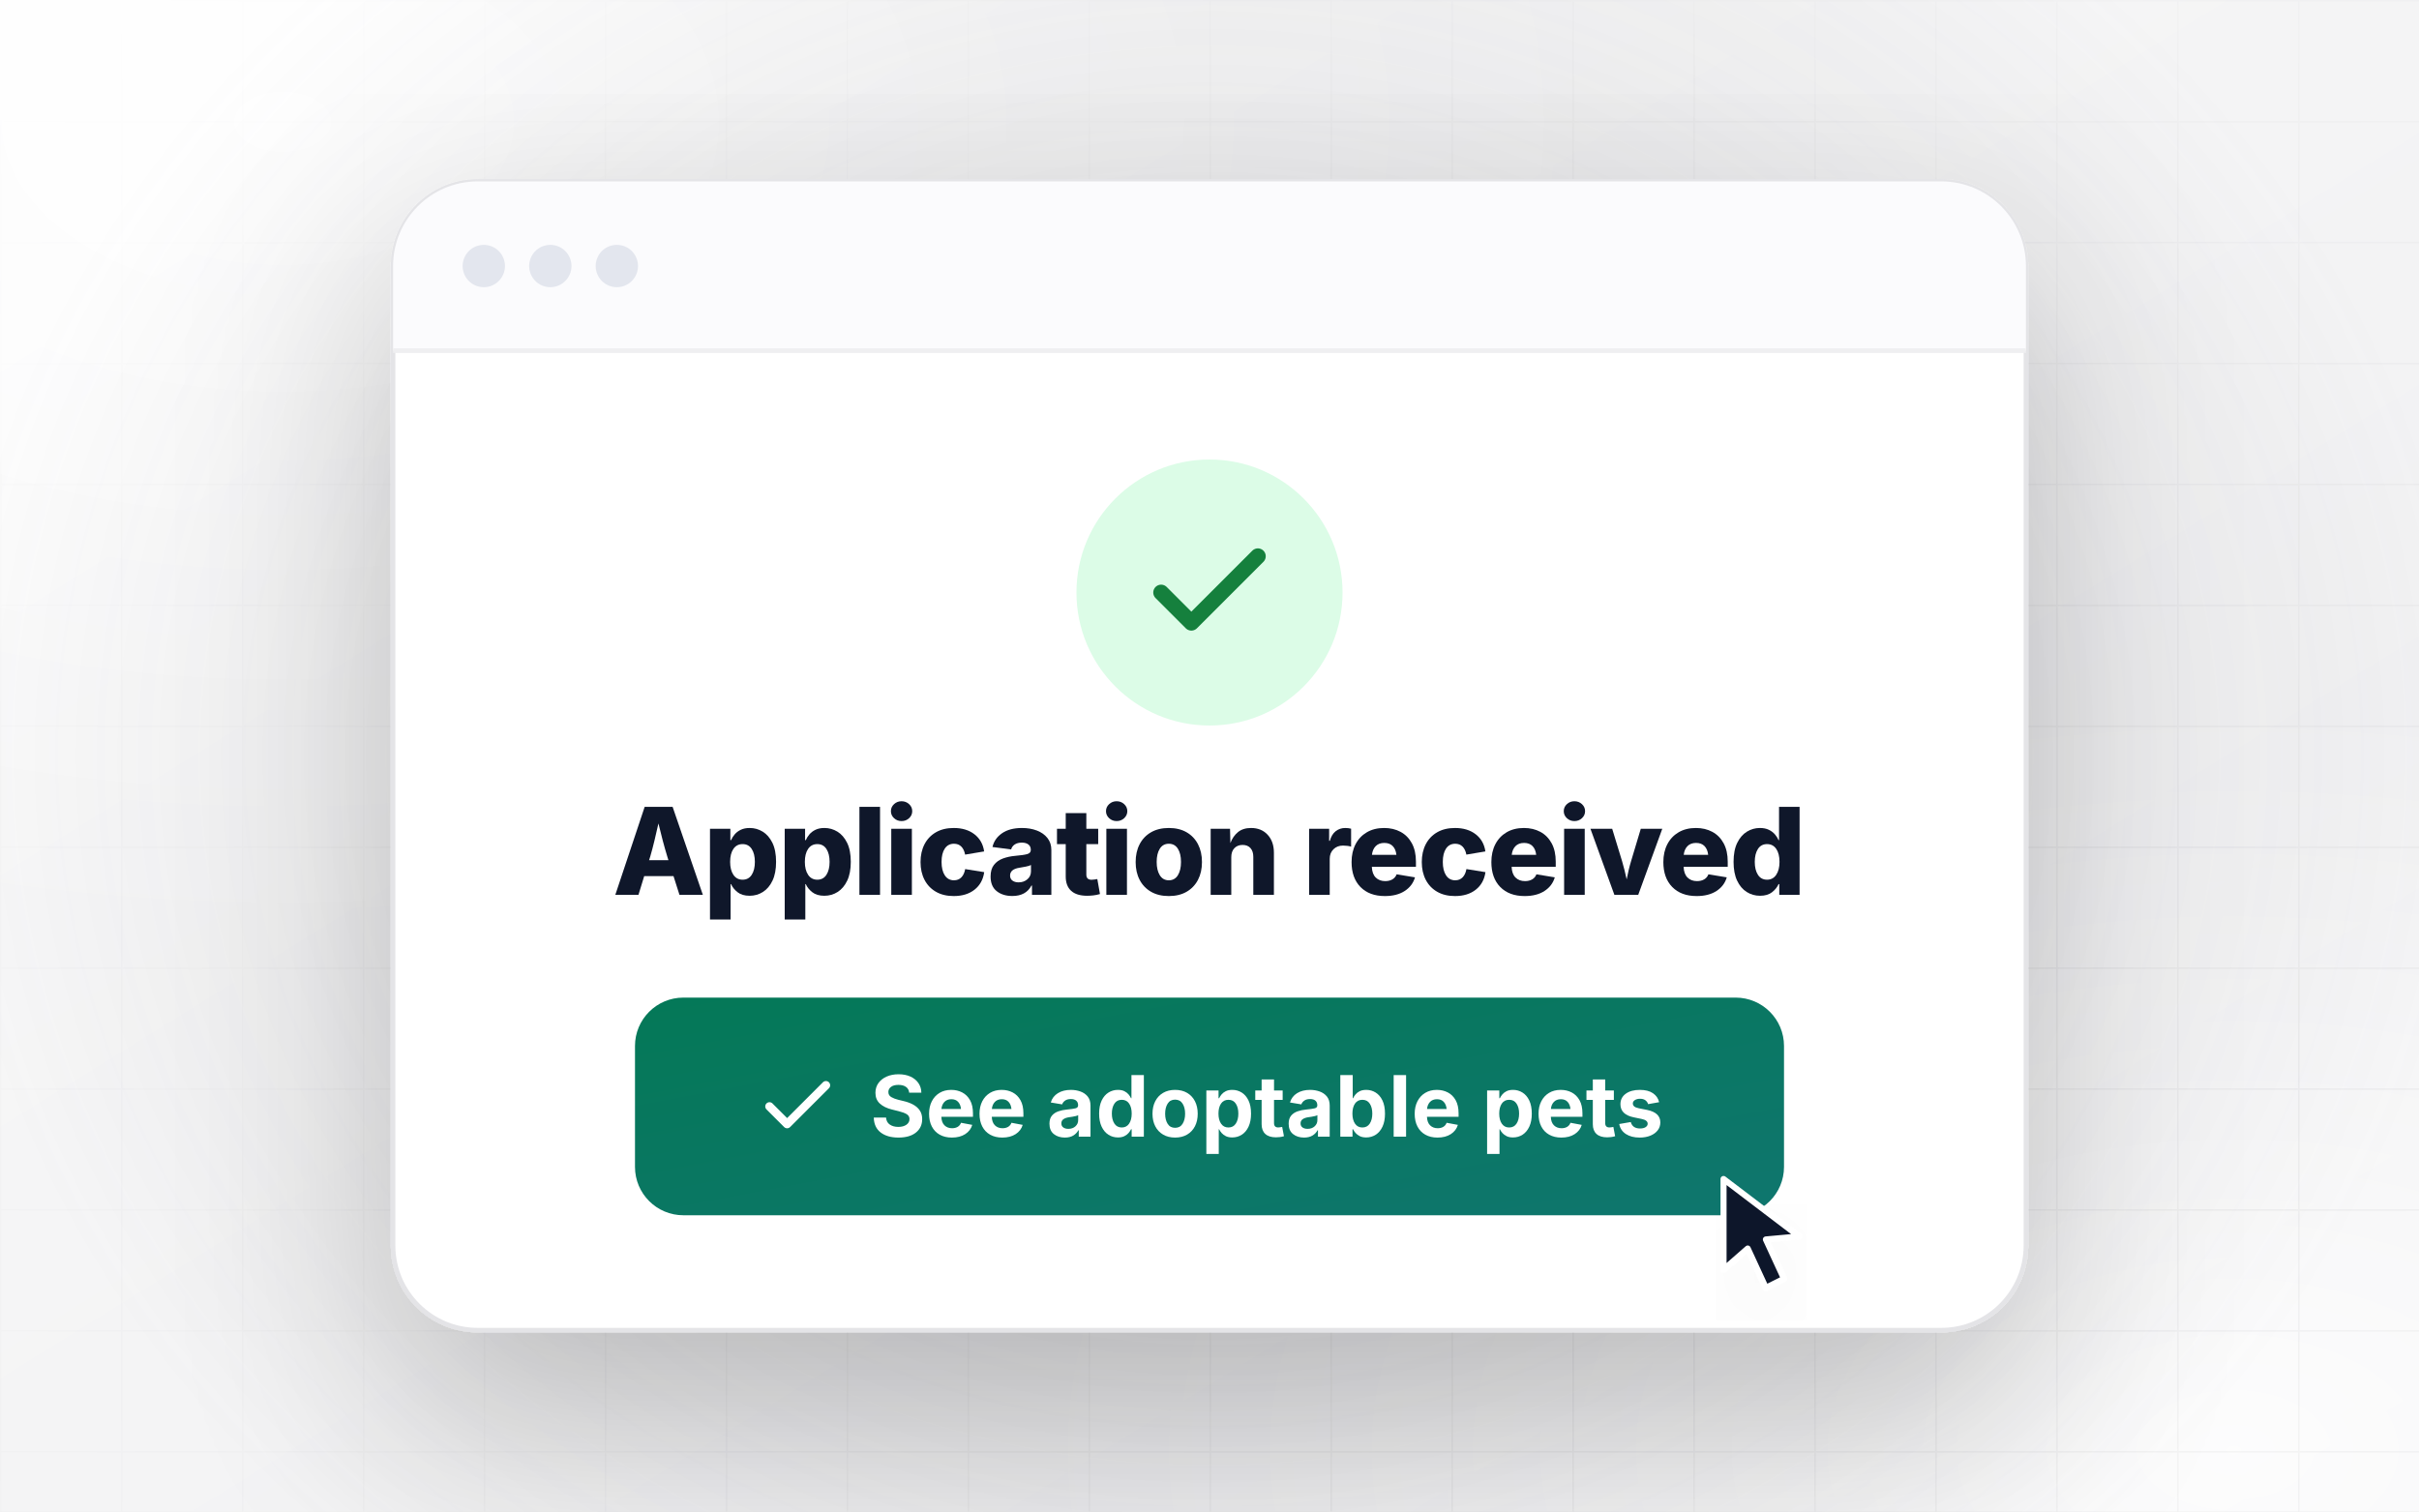
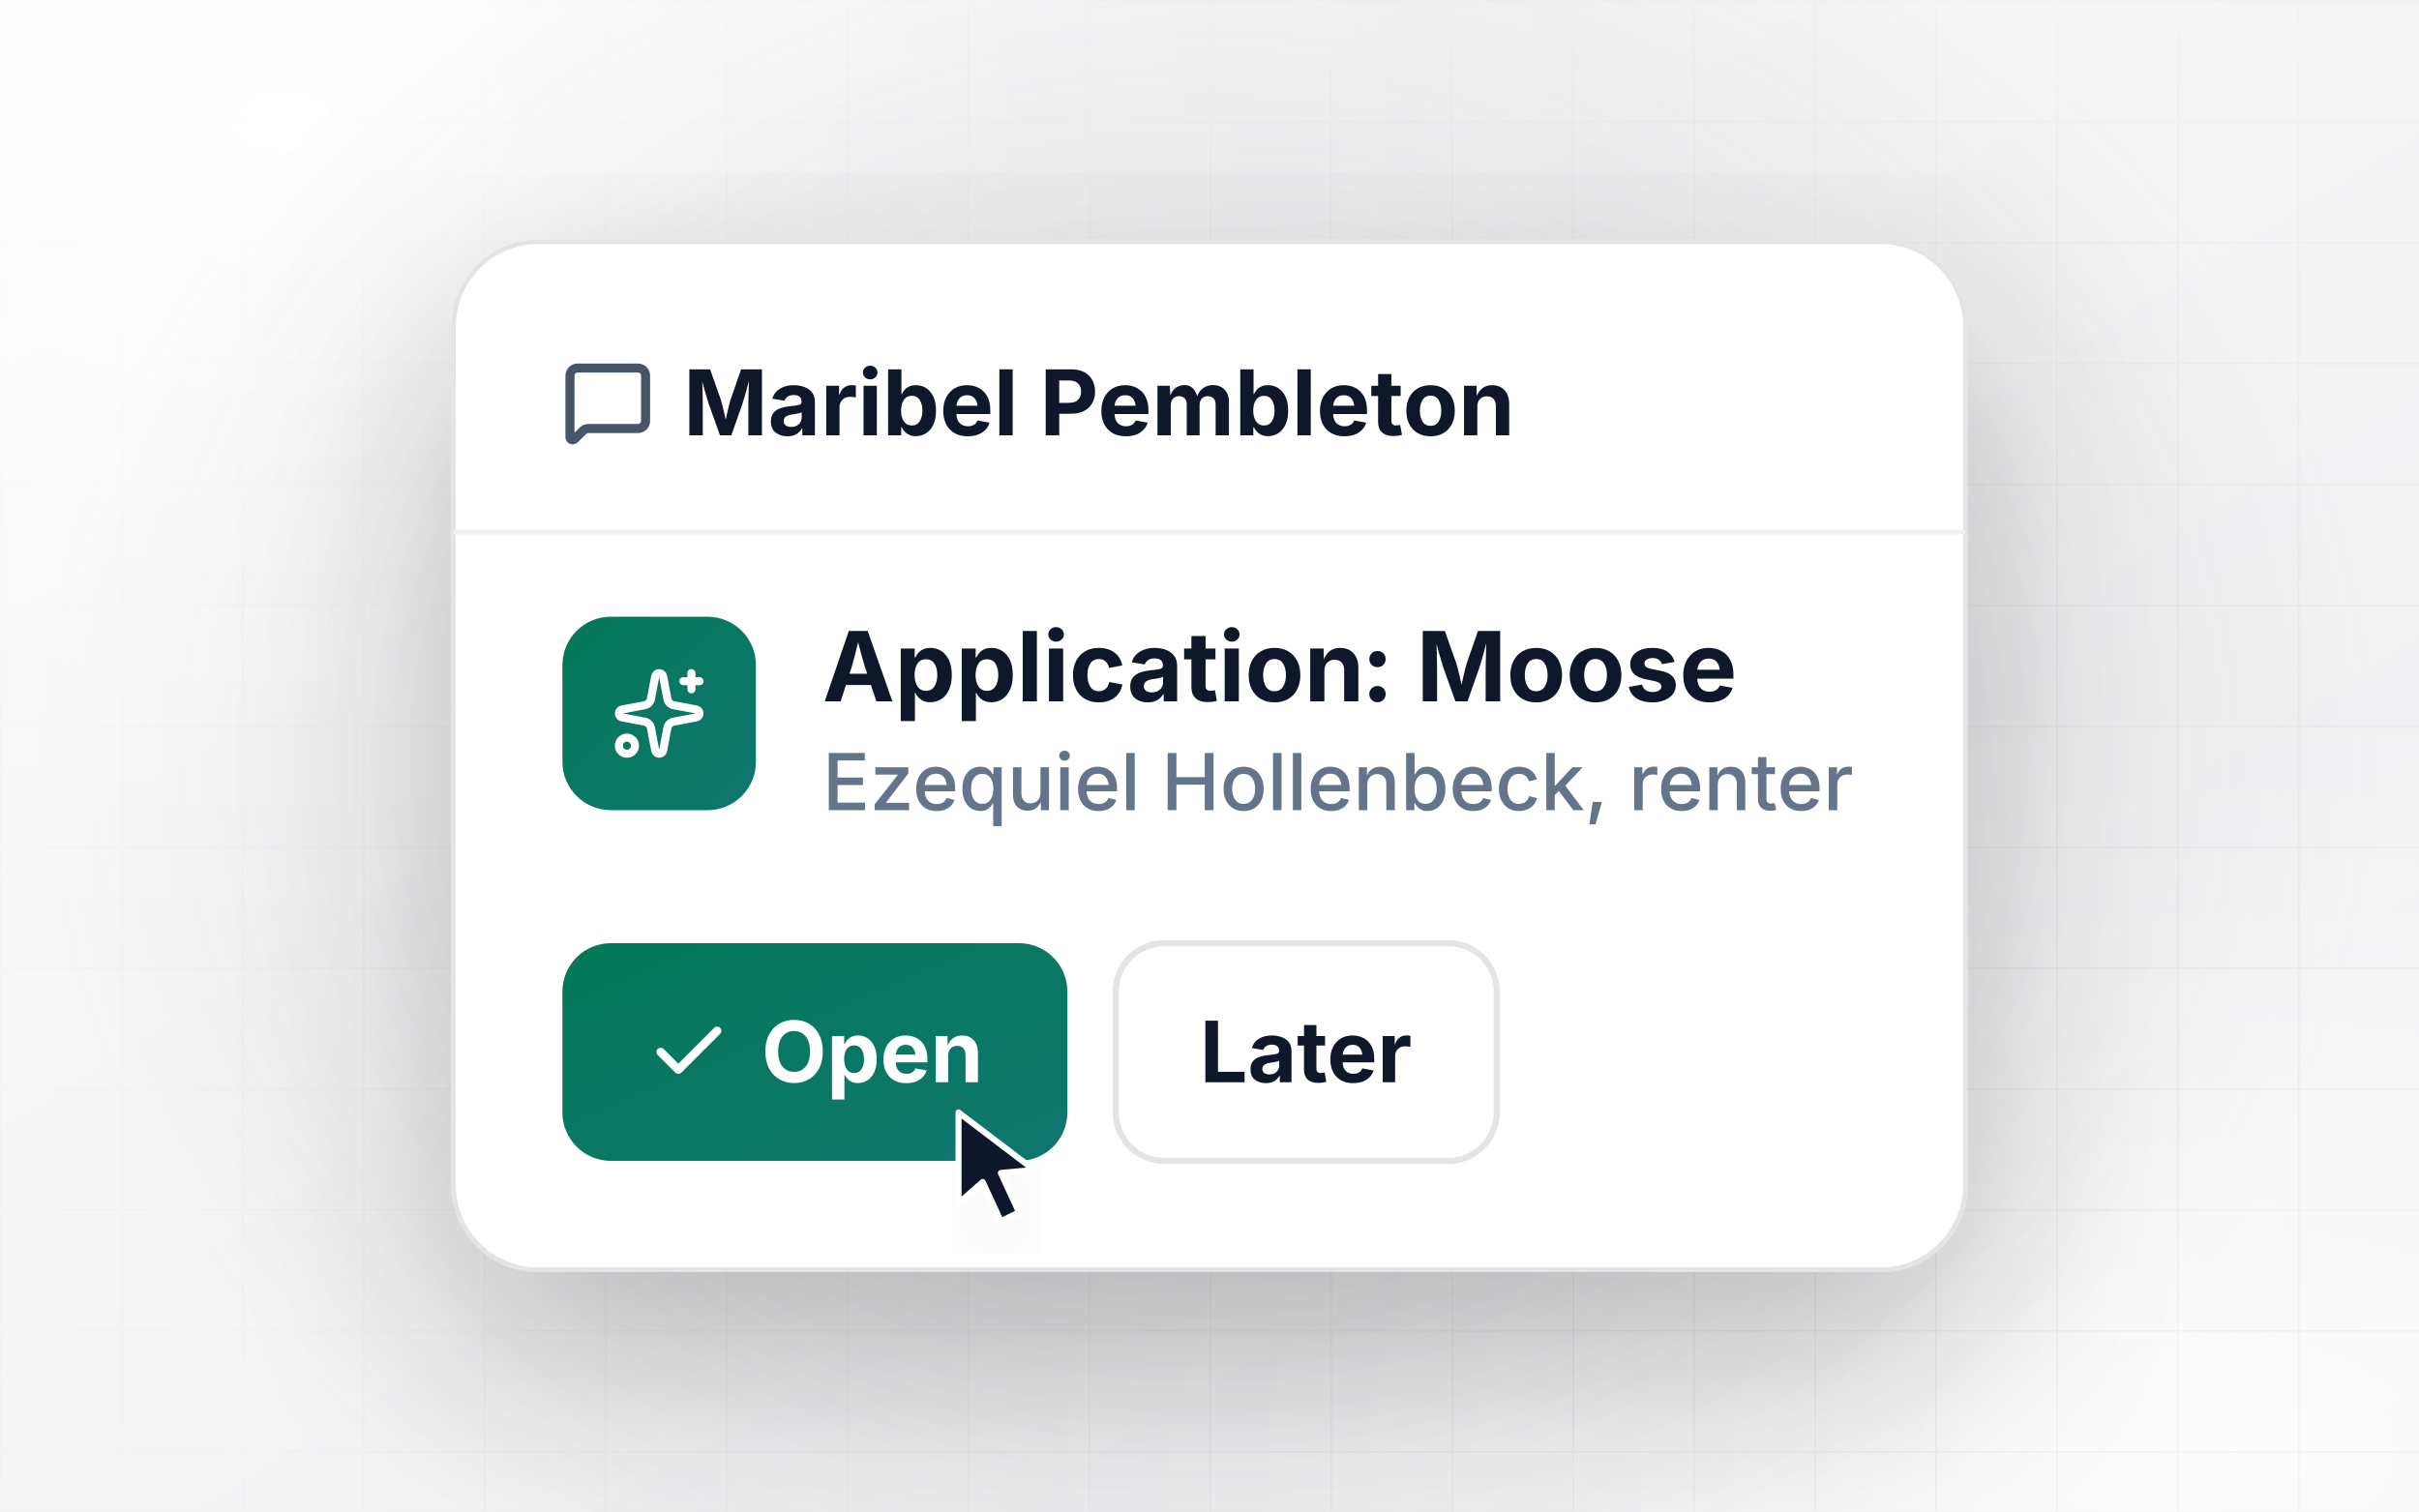
<svg xmlns="http://www.w3.org/2000/svg" xmlns:xlink="http://www.w3.org/1999/xlink" viewBox="0 0 800 500" width="800" height="500" role="img">
  <defs>
    <linearGradient id="bg" x1="0" y1="0" x2="1" y2="1">
      <stop offset="0" stop-color="#FAFAFA" />
      <stop offset="1" stop-color="#EEEEF0" />
    </linearGradient>
    <radialGradient id="glowA" cx="0.12" cy="0.08" r="0.55">
      <stop offset="0" stop-color="#FFFFFF" stop-opacity="0.95" />
      <stop offset="1" stop-color="#FFFFFF" stop-opacity="0" />
    </radialGradient>
    <radialGradient id="glowB" cx="0.92" cy="0.96" r="0.5">
      <stop offset="0" stop-color="#FFFFFF" stop-opacity="0.85" />
      <stop offset="1" stop-color="#FFFFFF" stop-opacity="0" />
    </radialGradient>
    <linearGradient id="gAcc" x1="0" y1="0" x2="1" y2="1">
      <stop offset="0" stop-color="#047857" />
      <stop offset="1" stop-color="#0F766E" />
    </linearGradient>
    <linearGradient id="gStroke" x1="0" y1="0" x2="1" y2="0">
      <stop offset="0" stop-color="#6EE7B7" />
      <stop offset="1" stop-color="#5EEAD4" />
    </linearGradient>
    <pattern id="grid" width="40" height="40" patternUnits="userSpaceOnUse">
      <path d="M40 0H0V40" fill="none" stroke="#52525B" stroke-opacity="0.07" stroke-width="1" />
    </pattern>
    <radialGradient id="fade" cx="0.5" cy="0.45" r="0.65">
      <stop offset="0" stop-color="#fff" stop-opacity="1" />
      <stop offset="1" stop-color="#fff" stop-opacity="0" />
    </radialGradient>
    <mask id="gridMask">
      <rect width="1200" height="800" fill="url(#fade)" />
    </mask>
    <filter id="e1" x="-10%" y="-10%" width="120%" height="140%">
      <feDropShadow dx="0" dy="1" stdDeviation="1.2" flood-color="#0F172A" flood-opacity="0.07" />
      <feDropShadow dx="0" dy="12" stdDeviation="18" flood-color="#18181B" flood-opacity="0.08" />
    </filter>
    <filter id="e2" x="-15%" y="-15%" width="130%" height="160%">
      <feDropShadow dx="0" dy="2" stdDeviation="3" flood-color="#0F172A" flood-opacity="0.10" />
      <feDropShadow dx="0" dy="28" stdDeviation="34" flood-color="#18181B" flood-opacity="0.20" />
    </filter>
    <radialGradient id="spot" cx="0.5" cy="0.5" r="0.5">
      <stop offset="0" stop-color="#71717A" stop-opacity="0.24" />
      <stop offset="1" stop-color="#71717A" stop-opacity="0" />
    </radialGradient>
-     <path id="g800_A" d="M47 0 544 1490H1017L1529 0H1133L1032 317H536L439 0ZM619 587H946L926 651Q887 779 850.0 919.0Q813 1059 777 1209Q743 1058 709.5 918.0Q676 778 639 651Z" />
-     <path id="g800_p" d="M115 -418V1118H460V926H472Q493 976 533.0 1023.5Q573 1071 636.0 1101.5Q699 1132 788 1132Q906 1132 1007.5 1070.0Q1109 1008 1171.5 881.0Q1234 754 1234 558Q1234 368 1173.5 240.5Q1113 113 1011.5 48.5Q910 -16 786 -16Q658 -16 581.5 44.5Q505 105 472 181H464V-418ZM667 256Q768 256 821.5 339.0Q875 422 875 558Q875 694 821.5 776.5Q768 859 667 859Q567 859 511.5 778.0Q456 697 456 558Q456 421 511.5 338.5Q567 256 667 256Z" />
-     <path id="g800_l" d="M464 1490V0H115V1490Z" />
-     <path id="g800_i" d="M115 0V1118H464V0ZM289 1249Q215 1249 162.0 1298.0Q109 1347 109 1417Q109 1487 162.0 1536.0Q215 1585 289 1585Q364 1585 417.0 1536.0Q470 1487 470 1417Q470 1347 417.0 1298.0Q364 1249 289 1249Z" />
-     <path id="g800_c" d="M634 -21Q459 -21 333.0 51.5Q207 124 139.5 253.5Q72 383 72 555Q72 727 139.5 857.0Q207 987 333.0 1059.5Q459 1132 634 1132Q848 1132 985.5 1025.0Q1123 918 1149 735L827 681Q810 769 762.5 817.0Q715 865 638 865Q538 865 483.0 783.5Q428 702 428 557Q428 413 483.0 329.5Q538 246 638 246Q715 246 763.5 296.0Q812 346 828 436L1150 384Q1124 196 987.0 87.5Q850 -21 634 -21Z" />
-     <path id="g800_a" d="M428 -20Q267 -20 163.5 62.0Q60 144 60 310Q60 434 117.0 507.0Q174 580 268.5 615.0Q363 650 476 660Q618 672 679.5 689.5Q741 707 741 759V763Q741 821 700.5 852.5Q660 884 589 884Q516 884 469.0 853.0Q422 822 408 769L92 810Q125 953 253.5 1042.5Q382 1132 592 1132Q731 1132 843.5 1089.0Q956 1046 1022.5 962.5Q1089 879 1089 759V0H761V157H752Q659 -20 428 -20ZM534 211Q622 211 683.0 263.0Q744 315 744 398V505Q714 489 657.0 478.0Q600 467 551 459Q390 435 390 326Q390 270 430.5 240.5Q471 211 534 211Z" />
-     <path id="g800_t" d="M718 1118V859H517V342Q517 255 606 255Q624 255 656.5 259.5Q689 264 703 267L748 13Q689 -4 634.0 -10.0Q579 -16 530 -16Q352 -16 260.0 67.5Q168 151 168 311V859H20V1118H168V1384H517V1118Z" />
-     <path id="g800_o" d="M634 -21Q459 -21 333.0 51.5Q207 124 139.5 253.5Q72 383 72 555Q72 727 139.5 857.0Q207 987 333.0 1059.5Q459 1132 634 1132Q809 1132 934.5 1059.5Q1060 987 1127.5 857.0Q1195 727 1195 555Q1195 383 1127.5 253.5Q1060 124 934.5 51.5Q809 -21 634 -21ZM634 246Q734 246 787.0 331.5Q840 417 840 557Q840 697 787.0 781.0Q734 865 634 865Q534 865 481.0 781.0Q428 697 428 557Q428 417 481.0 331.5Q534 246 634 246Z" />
-     <path id="g800_n" d="M464 638V0H115V1118H443L449 877Q493 993 578.0 1062.5Q663 1132 799 1132Q974 1132 1080.0 1017.0Q1186 902 1186 712V0H837V644Q837 738 789.0 791.5Q741 845 655 845Q570 845 517.0 790.5Q464 736 464 638Z" />
-     <path id="g800_r" d="M115 0V1118H454V914H466Q496 1024 565.5 1078.0Q635 1132 727 1132Q778 1132 826 1120V816Q801 825 760.5 829.5Q720 834 688 834Q591 834 527.5 772.0Q464 710 464 610V0Z" />
-     <path id="g800_e" d="M636 -21Q373 -21 222.5 132.5Q72 286 72 555Q72 727 139.5 857.0Q207 987 331.0 1059.5Q455 1132 623 1132Q780 1132 901.5 1066.5Q1023 1001 1092.5 873.5Q1162 746 1162 562V474H415Q420 353 481.5 292.5Q543 232 642 232Q712 232 763.0 261.5Q814 291 835 347L1146 296Q1104 151 971.5 65.0Q839 -21 636 -21ZM417 677H831Q821 772 769.0 825.5Q717 879 626 879Q534 879 480.5 824.5Q427 770 417 677Z" />
-     <path id="g800_v" d="M427 0 22 1118H390L557 571Q580 496 598.5 419.0Q617 342 635 261Q651 342 669.0 418.5Q687 495 710 571L874 1118H1238L831 0Z" />
-     <path id="g800_d" d="M520 -16Q396 -16 294.0 48.5Q192 113 132.0 240.5Q72 368 72 558Q72 754 134.5 881.0Q197 1008 298.5 1070.0Q400 1132 517 1132Q606 1132 669.0 1101.5Q732 1071 772.5 1023.5Q813 976 834 926H842V1490H1190V0H846V181H834Q801 105 724.5 44.5Q648 -16 520 -16ZM639 256Q738 256 794.0 338.5Q850 421 850 558Q850 697 794.5 778.0Q739 859 639 859Q538 859 484.5 776.5Q431 694 431 558Q431 422 484.5 339.0Q538 256 639 256Z" />
-     <path id="g700_S" d="M681 -22Q412 -22 251.5 101.5Q91 225 85 462H382Q390 349 472.5 292.5Q555 236 678 236Q800 236 874.5 288.5Q949 341 949 426Q949 503 881.5 544.0Q814 585 692 615L528 656Q339 702 232.0 800.5Q125 899 125 1061Q125 1196 197.5 1297.0Q270 1398 396.5 1454.0Q523 1510 685 1510Q850 1510 973.0 1453.5Q1096 1397 1165.0 1296.5Q1234 1196 1236 1065H941Q933 1155 864.5 1204.0Q796 1253 682 1253Q565 1253 501.5 1204.5Q438 1156 438 1081Q438 998 509.5 957.0Q581 916 676 893L811 860Q936 831 1037.0 776.5Q1138 722 1197.0 635.5Q1256 549 1256 424Q1256 221 1104.5 99.5Q953 -22 681 -22Z" />
+     <path id="g700_M" d="M135 0V1490H603L845 806Q860 759 879.0 683.0Q898 607 918.5 519.5Q939 432 956 351Q973 431 993.0 518.5Q1013 606 1032.0 682.0Q1051 758 1066 806L1304 1490H1774V0H1467V703Q1467 759 1469.5 846.0Q1472 933 1474.5 1033.0Q1477 1133 1478 1227Q1453 1127 1425.5 1026.0Q1398 925 1373.0 840.5Q1348 756 1330 703L1083 0H826L575 703Q558 754 533.5 836.0Q509 918 481.0 1016.5Q453 1115 427 1215Q429 1125 431.5 1027.5Q434 930 436.0 844.5Q438 759 438 703V0Z" />
+     <path id="g700_a" d="M440 -22Q280 -22 174.0 62.5Q68 147 68 313Q68 438 128.0 509.0Q188 580 284.0 613.0Q380 646 490 656Q634 670 697.5 685.5Q761 701 761 756V761Q761 832 715.5 871.0Q670 910 586 910Q499 910 446.0 872.5Q393 835 375 781L100 827Q143 972 271.5 1052.0Q400 1132 587 1132Q707 1132 815.5 1094.0Q924 1056 992.5 972.5Q1061 889 1061 753V0H777V155H767Q726 77 645.0 27.5Q564 -22 440 -22ZM525 189Q630 189 696.5 250.0Q763 311 763 400V521Q745 508 704.5 498.5Q664 489 619.0 481.5Q574 474 541 470Q458 458 407.0 423.0Q356 388 356 321Q356 256 403.5 222.5Q451 189 525 189Z" />
+     <path id="g700_r" d="M128 0V1118H418V923H430Q461 1026 533.5 1079.5Q606 1133 700 1133Q751 1133 797 1123V855Q777 861 738.5 865.5Q700 870 667 870Q563 870 495.5 805.0Q428 740 428 636V0Z" />
+     <path id="g700_i" d="M128 0V1118H428V0ZM278 1264Q210 1264 162.0 1309.0Q114 1354 114 1418Q114 1482 162.0 1527.0Q210 1572 278 1572Q346 1572 394.5 1527.0Q443 1482 443 1418Q443 1354 394.5 1309.0Q346 1264 278 1264Z" />
+     <path id="g700_b" d="M754 -19Q663 -19 600.0 12.0Q537 43 497.5 88.5Q458 134 437 179H423V0H128V1490H428V930H437Q457 974 495.5 1021.0Q534 1068 597.5 1100.0Q661 1132 756 1132Q880 1132 983.0 1068.0Q1086 1004 1147.5 876.0Q1209 748 1209 557Q1209 371 1149.0 242.5Q1089 114 986.0 47.5Q883 -19 754 -19ZM662 222Q779 222 840.5 316.0Q902 410 902 558Q902 705 841.0 798.5Q780 892 662 892Q546 892 483.5 801.0Q421 710 421 558Q421 406 484.0 314.0Q547 222 662 222Z" />
    <path id="g700_e" d="M633 -22Q462 -22 338.0 48.0Q214 118 147.5 247.0Q81 376 81 553Q81 726 147.5 856.0Q214 986 334.5 1059.0Q455 1132 618 1132Q764 1132 883.0 1070.0Q1002 1008 1072.5 882.0Q1143 756 1143 565V481H378Q383 344 454.0 274.0Q525 204 638 204Q717 204 773.5 237.5Q830 271 854 336L1126 285Q1085 146 956.5 62.0Q828 -22 633 -22ZM380 669H854Q843 778 784.0 842.0Q725 906 621 906Q513 906 451.0 839.5Q389 773 380 669Z" />
-     <path id="g700_a" d="M440 -22Q280 -22 174.0 62.5Q68 147 68 313Q68 438 128.0 509.0Q188 580 284.0 613.0Q380 646 490 656Q634 670 697.5 685.5Q761 701 761 756V761Q761 832 715.5 871.0Q670 910 586 910Q499 910 446.0 872.5Q393 835 375 781L100 827Q143 972 271.5 1052.0Q400 1132 587 1132Q707 1132 815.5 1094.0Q924 1056 992.5 972.5Q1061 889 1061 753V0H777V155H767Q726 77 645.0 27.5Q564 -22 440 -22ZM525 189Q630 189 696.5 250.0Q763 311 763 400V521Q745 508 704.5 498.5Q664 489 619.0 481.5Q574 474 541 470Q458 458 407.0 423.0Q356 388 356 321Q356 256 403.5 222.5Q451 189 525 189Z" />
-     <path id="g700_d" d="M537 -19Q408 -19 305.0 47.5Q202 114 141.5 242.5Q81 371 81 557Q81 748 143.0 876.0Q205 1004 308.0 1068.0Q411 1132 535 1132Q630 1132 693.0 1100.0Q756 1068 794.5 1021.0Q833 974 853 930H863V1490H1163V0H868V179H853Q832 134 793.0 88.5Q754 43 691.0 12.0Q628 -19 537 -19ZM629 222Q743 222 806.0 314.0Q869 406 869 558Q869 710 806.5 801.0Q744 892 629 892Q511 892 450.0 798.5Q389 705 389 558Q389 410 450.5 316.0Q512 222 629 222Z" />
+     <path id="g700_l" d="M428 1490V0H128V1490Z" />
+     <path id="g700_P" d="M135 0V1490H716Q886 1490 1005.0 1425.5Q1124 1361 1186.5 1247.5Q1249 1134 1249 987Q1249 839 1185.5 726.5Q1122 614 1001.0 550.5Q880 487 709 487H440V0ZM440 733H660Q800 733 867.0 804.0Q934 875 934 987Q934 1100 867.0 1169.0Q800 1238 659 1238H440Z" />
+     <path id="g700_m" d="M128 0V1118H406L418 901Q463 1023 550.0 1079.0Q637 1135 737 1135Q949 1135 1025 884Q1072 1013 1170.5 1074.0Q1269 1135 1384 1135Q1538 1135 1639.5 1035.5Q1741 936 1741 754V0H1441V697Q1441 791 1389.5 837.5Q1338 884 1263 884Q1178 884 1128.5 830.0Q1079 776 1079 688V0H789V705Q789 787 740.5 835.5Q692 884 615 884Q536 884 482.0 830.5Q428 777 428 676V0Z" />
+     <path id="g700_t" d="M683 1118V889H474V327Q474 223 576 223Q593 223 623.5 227.5Q654 232 671 236L714 11Q664 -4 614.5 -10.0Q565 -16 520 -16Q352 -16 263.0 65.5Q174 147 174 301V889H20V1118H174V1384H474V1118Z" />
    <path id="g700_o" d="M628 -22Q460 -22 337.0 50.5Q214 123 147.5 252.5Q81 382 81 554Q81 727 147.5 857.0Q214 987 337.0 1059.5Q460 1132 628 1132Q796 1132 919.0 1059.5Q1042 987 1108.5 857.0Q1175 727 1175 554Q1175 382 1108.5 252.5Q1042 123 919.0 50.5Q796 -22 628 -22ZM628 214Q748 214 809.0 311.0Q870 408 870 555Q870 703 809.0 799.5Q748 896 628 896Q508 896 447.5 799.5Q387 703 387 555Q387 408 447.5 311.0Q508 214 628 214Z" />
+     <path id="g700_n" d="M428 647V0H128V1118H411L415 887Q462 1004 548.0 1068.0Q634 1132 763 1132Q937 1132 1042.0 1020.0Q1147 908 1147 711V0H847V659Q847 763 793.5 822.0Q740 881 645 881Q549 881 488.5 819.5Q428 758 428 647Z" />
+     <path id="g700_A" d="M49 0 558 1490H958L1480 0H1141L1026 346H497L386 0ZM573 585H947L902 719Q866 833 830.0 966.0Q794 1099 755 1251Q718 1097 684.0 964.0Q650 831 616 719Z" />
    <path id="g700_p" d="M128 -418V1118H423V930H437Q457 974 495.5 1021.0Q534 1068 597.5 1100.0Q661 1132 756 1132Q880 1132 983.0 1068.0Q1086 1004 1147.5 876.0Q1209 748 1209 557Q1209 371 1149.0 242.5Q1089 114 986.0 47.5Q883 -19 754 -19Q663 -19 600.0 12.0Q537 43 497.5 88.5Q458 134 437 179H428V-418ZM662 222Q779 222 840.5 316.0Q902 410 902 558Q902 705 841.0 798.5Q780 892 662 892Q546 892 483.5 801.0Q421 710 421 558Q421 406 484.0 314.0Q547 222 662 222Z" />
-     <path id="g700_t" d="M683 1118V889H474V327Q474 223 576 223Q593 223 623.5 227.5Q654 232 671 236L714 11Q664 -4 614.5 -10.0Q565 -16 520 -16Q352 -16 263.0 65.5Q174 147 174 301V889H20V1118H174V1384H474V1118Z" />
-     <path id="g700_b" d="M754 -19Q663 -19 600.0 12.0Q537 43 497.5 88.5Q458 134 437 179H423V0H128V1490H428V930H437Q457 974 495.5 1021.0Q534 1068 597.5 1100.0Q661 1132 756 1132Q880 1132 983.0 1068.0Q1086 1004 1147.5 876.0Q1209 748 1209 557Q1209 371 1149.0 242.5Q1089 114 986.0 47.5Q883 -19 754 -19ZM662 222Q779 222 840.5 316.0Q902 410 902 558Q902 705 841.0 798.5Q780 892 662 892Q546 892 483.5 801.0Q421 710 421 558Q421 406 484.0 314.0Q547 222 662 222Z" />
-     <path id="g700_l" d="M428 1490V0H128V1490Z" />
+     <path id="g700_c" d="M628 -22Q459 -22 336.5 50.5Q214 123 147.5 252.5Q81 382 81 554Q81 727 147.5 857.0Q214 987 336.5 1059.5Q459 1132 628 1132Q827 1132 960.0 1032.5Q1093 933 1125 760L846 708Q827 795 772.5 845.5Q718 896 631 896Q511 896 449.0 801.5Q387 707 387 555Q387 405 449.0 309.5Q511 214 631 214Q718 214 774.0 266.5Q830 319 848 409L1127 358Q1095 181 962.0 79.5Q829 -22 628 -22Z" />
+     <path id="g700_colon_tf" d="M277 -19Q204 -19 154.0 30.5Q104 80 104 153Q104 226 154.0 275.5Q204 325 277 325Q350 325 400.0 275.5Q450 226 450 153Q450 80 400.0 30.5Q350 -19 277 -19ZM277 723Q204 723 154.0 772.5Q104 822 104 895Q104 968 154.0 1017.5Q204 1067 277 1067Q350 1067 400.0 1017.5Q450 968 450 895Q450 822 400.0 772.5Q350 723 277 723Z" />
    <path id="g700_s" d="M572 -22Q370 -22 238.5 64.0Q107 150 78 306L357 354Q400 198 581 198Q667 198 716.5 230.5Q766 263 766 313Q766 398 622 428L429 468Q107 534 107 785Q107 946 236.0 1039.0Q365 1132 577 1132Q776 1132 894.0 1051.0Q1012 970 1043 834L777 787Q759 844 711.0 880.5Q663 917 581 917Q507 917 457.0 885.5Q407 854 407 804Q407 762 439.5 732.5Q472 703 551 687L752 647Q1072 582 1072 345Q1072 235 1008.0 152.5Q944 70 831.0 24.0Q718 -22 572 -22Z" />
+     <path id="g500_E" d="M165 0V1490H1103V1294H393V850H1053V655H393V196H1109V0Z" />
+     <path id="g500_z" d="M124 0V150L726 916V926H143V1118H1001V956L422 202V192H1021V0Z" />
+     <path id="g500_e" d="M630 -23Q465 -23 345.0 48.0Q225 119 160.5 248.0Q96 377 96 551Q96 723 159.5 854.0Q223 985 339.0 1058.5Q455 1132 611 1132Q738 1132 852.5 1075.5Q967 1019 1038.5 895.5Q1110 772 1110 570V492H317Q323 330 409.0 244.5Q495 159 632 159Q724 159 790.5 199.0Q857 239 886 317L1093 268Q1053 137 931.0 57.0Q809 -23 630 -23ZM318 656H892Q880 788 809.5 869.0Q739 950 612 950Q480 950 403.5 863.5Q327 777 318 656Z" />
+     <path id="g500_q" d="M1118 -418H898V175H886Q866 139 829.5 93.0Q793 47 729.0 12.5Q665 -22 564 -22Q428 -22 322.5 47.0Q217 116 156.5 246.0Q96 376 96 556Q96 738 157.0 867.0Q218 996 323.5 1064.0Q429 1132 564 1132Q668 1132 732.0 1097.5Q796 1063 831.5 1016.5Q867 970 886 936H904V1118H1118ZM612 165Q752 165 827.0 274.0Q902 383 902 558Q902 732 828.0 838.5Q754 945 612 945Q515 945 450.5 894.0Q386 843 353.5 755.5Q321 668 321 558Q321 447 354.0 358.0Q387 269 452.0 217.0Q517 165 612 165Z" />
+     <path id="g500_u" d="M529 -14Q358 -14 253.0 93.5Q148 201 148 408V1118H368V435Q368 314 431.5 246.0Q495 178 604 178Q716 178 790.0 250.5Q864 323 864 456V1118H1085V0H874L873 217Q820 95 732.5 40.5Q645 -14 529 -14Z" />
+     <path id="g500_i" d="M148 0V1118H368V0ZM259 1289Q202 1289 161.5 1327.0Q121 1365 121 1419Q121 1474 161.5 1512.0Q202 1550 259 1550Q316 1550 357.0 1512.0Q398 1474 398 1419Q398 1365 357.0 1327.0Q316 1289 259 1289Z" />
+     <path id="g500_l" d="M368 1490V0H148V1490Z" />
+     <path id="g500_H" d="M165 0V1490H393V860H1131V1490H1360V0H1131V664H393V0Z" />
+     <path id="g500_o" d="M618 -23Q461 -23 343.5 49.0Q226 121 161.0 250.5Q96 380 96 553Q96 727 161.0 857.5Q226 988 343.5 1060.0Q461 1132 618 1132Q776 1132 893.5 1060.0Q1011 988 1076.0 857.5Q1141 727 1141 553Q1141 380 1076.0 250.5Q1011 121 893.5 49.0Q776 -23 618 -23ZM618 163Q720 163 786.5 216.5Q853 270 885.5 358.5Q918 447 918 553Q918 660 885.5 749.5Q853 839 786.5 892.5Q720 946 618 946Q517 946 451.0 892.5Q385 839 352.5 749.5Q320 660 320 553Q320 447 352.5 358.5Q385 270 451.0 216.5Q517 163 618 163Z" />
+     <path id="g500_n" d="M368 662V0H148V1118H358L359 903Q411 1021 498.5 1076.5Q586 1132 704 1132Q875 1132 979.5 1024.5Q1084 917 1084 710V0H864V683Q864 804 801.0 872.0Q738 940 628 940Q516 940 442.0 867.5Q368 795 368 662Z" />
+     <path id="g500_b" d="M703 -22Q601 -22 537.0 12.5Q473 47 436.5 93.0Q400 139 380 175H362V0H148V1490H368V936H380Q399 970 434.5 1016.5Q470 1063 534.0 1097.5Q598 1132 703 1132Q837 1132 942.5 1064.0Q1048 996 1109.0 867.0Q1170 738 1170 556Q1170 376 1110.0 246.0Q1050 116 944.5 47.0Q839 -22 703 -22ZM654 165Q750 165 814.5 217.0Q879 269 912.0 358.0Q945 447 945 558Q945 668 912.5 755.5Q880 843 815.5 894.0Q751 945 654 945Q512 945 438.0 838.5Q364 732 364 558Q364 383 439.0 274.0Q514 165 654 165Z" />
+     <path id="g500_c" d="M618 -23Q460 -23 343.0 49.0Q226 121 161.0 250.5Q96 380 96 553Q96 727 161.0 857.5Q226 988 343.0 1060.0Q460 1132 618 1132Q792 1132 918.5 1044.5Q1045 957 1086 802L877 752Q854 839 787.5 892.5Q721 946 619 946Q518 946 451.5 893.0Q385 840 352.5 750.5Q320 661 320 553Q320 446 352.5 357.5Q385 269 451.5 216.0Q518 163 619 163Q723 163 791.0 218.5Q859 274 881 365L1089 315Q1048 157 921.0 67.0Q794 -23 618 -23Z" />
+     <path id="g500_k" d="M148 0V1490H368V646H388L829 1118H1093L643 636L1124 0H852L475 501L368 394V0Z" />
+     <path id="g500_comma" d="M125 -371 213 214H450L285 -371Z" />
+     <path id="g500_r" d="M148 0V1118H361V938H373Q403 1029 480.5 1081.5Q558 1134 656 1134Q677 1134 704.5 1132.0Q732 1130 749 1128V918Q737 921 703.0 925.5Q669 930 634 930Q519 930 443.5 859.5Q368 789 368 679V0Z" />
+     <path id="g500_t" d="M626 1118V939H403V302Q403 235 431.5 203.5Q460 172 525 172Q543 172 570.5 176.0Q598 180 618 184L657 8Q622 -4 581.5 -9.5Q541 -15 503 -15Q351 -15 267.0 63.5Q183 142 183 284V939H20V1118H183V1384H403V1118Z" />
+     <path id="g700_O" d="M789 -20Q592 -20 434.5 70.0Q277 160 185.5 331.0Q94 502 94 744Q94 987 185.5 1158.5Q277 1330 434.5 1420.0Q592 1510 789 1510Q987 1510 1144.0 1420.0Q1301 1330 1392.5 1158.5Q1484 987 1484 744Q1484 501 1392.5 330.5Q1301 160 1144.0 70.0Q987 -20 789 -20ZM789 251Q963 251 1068.5 377.5Q1174 504 1174 744Q1174 985 1068.5 1112.0Q963 1239 789 1239Q616 1239 510.0 1111.5Q404 984 404 744Q404 505 510.0 378.0Q616 251 789 251Z" />
+     <path id="g700_L" d="M135 0V1490H440V253H1083V0Z" />
  </defs>
  <style>
.pulse{transform-box:fill-box;transform-origin:center;animation:pulse 2.4s cubic-bezier(.2,.7,.3,1) infinite}
@keyframes pulse{0%{transform:scale(1);opacity:.30}75%{transform:scale(2.1);opacity:0}100%{transform:scale(2.1);opacity:0}}
.caret{animation:blink 1.1s steps(1) infinite}
@keyframes blink{0%,55%{opacity:1}56%,100%{opacity:0}}
.press{transform-box:fill-box;transform-origin:0 0;animation:press 3.2s ease-in-out infinite}
@keyframes press{0%,58%,100%{transform:translate(0,0) scale(1)}66%{transform:translate(1.5px,2px) scale(.9)}74%{transform:translate(0,0) scale(1)}}
.ripple{transform-box:fill-box;transform-origin:center;opacity:0;animation:ripple 3.2s ease-out infinite}
@keyframes ripple{0%,62%{opacity:0;transform:scale(.4)}68%{opacity:.5}100%{opacity:0;transform:scale(2.4)}}
.sweep{animation:sweep 4.8s cubic-bezier(.45,0,.2,1) infinite}
@keyframes sweep{0%{transform:translateY(-470px);opacity:0}8%{opacity:1}72%{transform:translateY(0);opacity:1}100%{transform:translateY(0);opacity:1}}
.ring{transform-box:fill-box;transform-origin:50% 12%;animation:ring 4s ease-in-out infinite}
@keyframes ring{0%,70%,100%{transform:rotate(0)}74%{transform:rotate(14deg)}78%{transform:rotate(-12deg)}82%{transform:rotate(8deg)}86%{transform:rotate(-4deg)}90%{transform:rotate(0)}}
.glow{animation:glow 2.6s ease-in-out infinite}
@keyframes glow{0%,100%{opacity:1}50%{opacity:.45}}
.float{animation:float 6s ease-in-out infinite}
@keyframes float{0%,100%{transform:translateY(0)}50%{transform:translateY(-6px)}}
@media (prefers-reduced-motion: reduce){*{animation:none!important}}
</style>
  <rect width="800" height="500" fill="url(#bg)" />
  <rect width="800" height="500" fill="url(#glowA)" />
  <rect width="800" height="500" fill="url(#glowB)" />
  <rect width="800" height="500" fill="url(#grid)" mask="url(#gridMask)" />
-   <ellipse cx="400.0" cy="250.0" rx="421.2" ry="361.0" fill="url(#spot)" />
-   <rect x="130" y="60" width="540" height="380" rx="28" fill="#fff" stroke="#E4E4E7" stroke-width="1.5" filter="url(#e2)" />
-   <path d="M130 116 V88 a28 28 0 0 1 28 -28 H642 a28 28 0 0 1 28 28 V116 Z" fill="#FBFBFD" />
-   <line x1="130" y1="116" x2="670" y2="116" stroke="#EFEFF1" stroke-width="1.5" />
-   <circle cx="160" cy="88" r="7" fill="#E3E6EE" />
-   <circle cx="182" cy="88" r="7" fill="#E3E6EE" />
-   <circle cx="204" cy="88" r="7" fill="#E3E6EE" />
-   <circle cx="400.0" cy="196" r="44" fill="#DCFCE7" />
-   <g transform="translate(376.0 172) scale(2)" fill="none" stroke="#15803D" stroke-width="2.6" stroke-linecap="round" stroke-linejoin="round">
+   <ellipse cx="400.0" cy="250.0" rx="390.0" ry="323.0" fill="url(#spot)" />
+   <rect x="150" y="80" width="500" height="340" rx="28" fill="#fff" stroke="#E4E4E7" stroke-width="1.5" filter="url(#e2)" />
+   <g transform="translate(186 118) scale(1.25)" fill="none" stroke="#475569" stroke-width="2.4" stroke-linecap="round" stroke-linejoin="round">
+     <path d="M22 17a2 2 0 0 1-2 2H6.828a2 2 0 0 0-1.414.586l-2.202 2.202A.71.71 0 0 1 2 21.286V5a2 2 0 0 1 2-2h16a2 2 0 0 1 2 2z" />
+   </g>
+   <g>
+     <use href="#g700_M" xlink:href="#g700_M" transform="translate(226.00 144.00) scale(0.01465 -0.01465)" fill="#0F172A" />
+     <use href="#g700_a" xlink:href="#g700_a" transform="translate(253.95 144.00) scale(0.01465 -0.01465)" fill="#0F172A" />
+     <use href="#g700_r" xlink:href="#g700_r" transform="translate(271.37 144.00) scale(0.01465 -0.01465)" fill="#0F172A" />
+     <use href="#g700_i" xlink:href="#g700_i" transform="translate(283.71 144.00) scale(0.01465 -0.01465)" fill="#0F172A" />
+     <use href="#g700_b" xlink:href="#g700_b" transform="translate(291.84 144.00) scale(0.01465 -0.01465)" fill="#0F172A" />
+     <use href="#g700_e" xlink:href="#g700_e" transform="translate(310.76 144.00) scale(0.01465 -0.01465)" fill="#0F172A" />
+     <use href="#g700_l" xlink:href="#g700_l" transform="translate(328.63 144.00) scale(0.01465 -0.01465)" fill="#0F172A" />
+     <use href="#g700_P" xlink:href="#g700_P" transform="translate(343.86 144.00) scale(0.01465 -0.01465)" fill="#0F172A" />
+     <use href="#g700_e" xlink:href="#g700_e" transform="translate(363.05 144.00) scale(0.01465 -0.01465)" fill="#0F172A" />
+     <use href="#g700_m" xlink:href="#g700_m" transform="translate(380.92 144.00) scale(0.01465 -0.01465)" fill="#0F172A" />
+     <use href="#g700_b" xlink:href="#g700_b" transform="translate(408.30 144.00) scale(0.01465 -0.01465)" fill="#0F172A" />
+     <use href="#g700_l" xlink:href="#g700_l" transform="translate(427.21 144.00) scale(0.01465 -0.01465)" fill="#0F172A" />
+     <use href="#g700_e" xlink:href="#g700_e" transform="translate(435.34 144.00) scale(0.01465 -0.01465)" fill="#0F172A" />
+     <use href="#g700_t" xlink:href="#g700_t" transform="translate(453.21 144.00) scale(0.01465 -0.01465)" fill="#0F172A" />
+     <use href="#g700_o" xlink:href="#g700_o" transform="translate(463.91 144.00) scale(0.01465 -0.01465)" fill="#0F172A" />
+     <use href="#g700_n" xlink:href="#g700_n" transform="translate(482.30 144.00) scale(0.01465 -0.01465)" fill="#0F172A" />
+   </g>
+   <line x1="150" y1="176" x2="650" y2="176" stroke="#EFEFF1" stroke-width="1.5" />
+   <rect x="186" y="204" width="64" height="64" rx="16" fill="url(#gAcc)" />
+   <g transform="translate(202 220) scale(1.3333)" fill="none" stroke="#fff" stroke-width="2" stroke-linecap="round" stroke-linejoin="round">
+     <path d="M11.017 2.814a1 1 0 0 1 1.966 0l1.051 5.558a2 2 0 0 0 1.594 1.594l5.558 1.051a1 1 0 0 1 0 1.966l-5.558 1.051a2 2 0 0 0-1.594 1.594l-1.051 5.558a1 1 0 0 1-1.966 0l-1.051-5.558a2 2 0 0 0-1.594-1.594l-5.558-1.051a1 1 0 0 1 0-1.966l5.558-1.051a2 2 0 0 0 1.594-1.594z" />
+     <path d="M20 2v4" />
+     <path d="M22 4h-4" />
+     <circle cx="4" cy="20" r="2" />
+   </g>
+   <g>
+     <use href="#g700_A" xlink:href="#g700_A" transform="translate(272.00 232.00) scale(0.01562 -0.01562)" fill="#0F172A" />
+     <use href="#g700_p" xlink:href="#g700_p" transform="translate(295.89 232.00) scale(0.01562 -0.01562)" fill="#0F172A" />
+     <use href="#g700_p" xlink:href="#g700_p" transform="translate(316.06 232.00) scale(0.01562 -0.01562)" fill="#0F172A" />
+     <use href="#g700_l" xlink:href="#g700_l" transform="translate(336.23 232.00) scale(0.01562 -0.01562)" fill="#0F172A" />
+     <use href="#g700_i" xlink:href="#g700_i" transform="translate(344.91 232.00) scale(0.01562 -0.01562)" fill="#0F172A" />
+     <use href="#g700_c" xlink:href="#g700_c" transform="translate(353.58 232.00) scale(0.01562 -0.01562)" fill="#0F172A" />
+     <use href="#g700_a" xlink:href="#g700_a" transform="translate(372.72 232.00) scale(0.01562 -0.01562)" fill="#0F172A" />
+     <use href="#g700_t" xlink:href="#g700_t" transform="translate(391.30 232.00) scale(0.01562 -0.01562)" fill="#0F172A" />
+     <use href="#g700_i" xlink:href="#g700_i" transform="translate(403.02 232.00) scale(0.01562 -0.01562)" fill="#0F172A" />
+     <use href="#g700_o" xlink:href="#g700_o" transform="translate(411.69 232.00) scale(0.01562 -0.01562)" fill="#0F172A" />
+     <use href="#g700_n" xlink:href="#g700_n" transform="translate(431.31 232.00) scale(0.01562 -0.01562)" fill="#0F172A" />
+     <use href="#g700_colon_tf" xlink:href="#g700_colon_tf" transform="translate(451.23 232.00) scale(0.01562 -0.01562)" fill="#0F172A" />
+     <use href="#g700_M" xlink:href="#g700_M" transform="translate(468.42 232.00) scale(0.01562 -0.01562)" fill="#0F172A" />
+     <use href="#g700_o" xlink:href="#g700_o" transform="translate(498.23 232.00) scale(0.01562 -0.01562)" fill="#0F172A" />
+     <use href="#g700_o" xlink:href="#g700_o" transform="translate(517.86 232.00) scale(0.01562 -0.01562)" fill="#0F172A" />
+     <use href="#g700_s" xlink:href="#g700_s" transform="translate(537.48 232.00) scale(0.01562 -0.01562)" fill="#0F172A" />
+     <use href="#g700_e" xlink:href="#g700_e" transform="translate(555.41 232.00) scale(0.01562 -0.01562)" fill="#0F172A" />
+   </g>
+   <g>
+     <use href="#g500_E" xlink:href="#g500_E" transform="translate(272.00 268.00) scale(0.0127 -0.0127)" fill="#64748B" />
+     <use href="#g500_z" xlink:href="#g500_z" transform="translate(287.68 268.00) scale(0.0127 -0.0127)" fill="#64748B" />
+     <use href="#g500_e" xlink:href="#g500_e" transform="translate(301.78 268.00) scale(0.0127 -0.0127)" fill="#64748B" />
+     <use href="#g500_q" xlink:href="#g500_q" transform="translate(317.06 268.00) scale(0.0127 -0.0127)" fill="#64748B" />
+     <use href="#g500_u" xlink:href="#g500_u" transform="translate(333.13 268.00) scale(0.0127 -0.0127)" fill="#64748B" />
+     <use href="#g500_i" xlink:href="#g500_i" transform="translate(348.77 268.00) scale(0.0127 -0.0127)" fill="#64748B" />
+     <use href="#g500_e" xlink:href="#g500_e" transform="translate(355.32 268.00) scale(0.0127 -0.0127)" fill="#64748B" />
+     <use href="#g500_l" xlink:href="#g500_l" transform="translate(370.59 268.00) scale(0.0127 -0.0127)" fill="#64748B" />
+     <use href="#g500_H" xlink:href="#g500_H" transform="translate(384.07 268.00) scale(0.0127 -0.0127)" fill="#64748B" />
+     <use href="#g500_o" xlink:href="#g500_o" transform="translate(403.43 268.00) scale(0.0127 -0.0127)" fill="#64748B" />
+     <use href="#g500_l" xlink:href="#g500_l" transform="translate(419.14 268.00) scale(0.0127 -0.0127)" fill="#64748B" />
+     <use href="#g500_l" xlink:href="#g500_l" transform="translate(425.69 268.00) scale(0.0127 -0.0127)" fill="#64748B" />
+     <use href="#g500_e" xlink:href="#g500_e" transform="translate(432.24 268.00) scale(0.0127 -0.0127)" fill="#64748B" />
+     <use href="#g500_n" xlink:href="#g500_n" transform="translate(447.51 268.00) scale(0.0127 -0.0127)" fill="#64748B" />
+     <use href="#g500_b" xlink:href="#g500_b" transform="translate(463.15 268.00) scale(0.0127 -0.0127)" fill="#64748B" />
+     <use href="#g500_e" xlink:href="#g500_e" transform="translate(479.23 268.00) scale(0.0127 -0.0127)" fill="#64748B" />
+     <use href="#g500_c" xlink:href="#g500_c" transform="translate(494.50 268.00) scale(0.0127 -0.0127)" fill="#64748B" />
+     <use href="#g500_k" xlink:href="#g500_k" transform="translate(509.50 268.00) scale(0.0127 -0.0127)" fill="#64748B" />
+     <use href="#g500_comma" xlink:href="#g500_comma" transform="translate(524.04 268.00) scale(0.0127 -0.0127)" fill="#64748B" />
+     <use href="#g500_r" xlink:href="#g500_r" transform="translate(538.59 268.00) scale(0.0127 -0.0127)" fill="#64748B" />
+     <use href="#g500_e" xlink:href="#g500_e" transform="translate(548.15 268.00) scale(0.0127 -0.0127)" fill="#64748B" />
+     <use href="#g500_n" xlink:href="#g500_n" transform="translate(563.42 268.00) scale(0.0127 -0.0127)" fill="#64748B" />
+     <use href="#g500_t" xlink:href="#g500_t" transform="translate(579.06 268.00) scale(0.0127 -0.0127)" fill="#64748B" />
+     <use href="#g500_e" xlink:href="#g500_e" transform="translate(587.66 268.00) scale(0.0127 -0.0127)" fill="#64748B" />
+     <use href="#g500_r" xlink:href="#g500_r" transform="translate(602.93 268.00) scale(0.0127 -0.0127)" fill="#64748B" />
+   </g>
+   <rect x="186" y="312" width="167" height="72" rx="16" fill="url(#gAcc)" />
+   <g transform="translate(213.832 334.0) scale(1.1667)" fill="none" stroke="#fff" stroke-width="2.4" stroke-linecap="round" stroke-linejoin="round">
    <path d="M20 6 9 17l-5-5" />
  </g>
  <g>
-     <use href="#g800_A" xlink:href="#g800_A" transform="translate(202.58 296.00) scale(0.01953 -0.01953)" fill="#0F172A" />
-     <use href="#g800_p" xlink:href="#g800_p" transform="translate(232.56 296.00) scale(0.01953 -0.01953)" fill="#0F172A" />
-     <use href="#g800_p" xlink:href="#g800_p" transform="translate(257.27 296.00) scale(0.01953 -0.01953)" fill="#0F172A" />
-     <use href="#g800_l" xlink:href="#g800_l" transform="translate(281.98 296.00) scale(0.01953 -0.01953)" fill="#0F172A" />
-     <use href="#g800_i" xlink:href="#g800_i" transform="translate(292.51 296.00) scale(0.01953 -0.01953)" fill="#0F172A" />
-     <use href="#g800_c" xlink:href="#g800_c" transform="translate(303.03 296.00) scale(0.01953 -0.01953)" fill="#0F172A" />
-     <use href="#g800_a" xlink:href="#g800_a" transform="translate(326.43 296.00) scale(0.01953 -0.01953)" fill="#0F172A" />
-     <use href="#g800_t" xlink:href="#g800_t" transform="translate(349.17 296.00) scale(0.01953 -0.01953)" fill="#0F172A" />
-     <use href="#g800_i" xlink:href="#g800_i" transform="translate(363.64 296.00) scale(0.01953 -0.01953)" fill="#0F172A" />
-     <use href="#g800_o" xlink:href="#g800_o" transform="translate(374.17 296.00) scale(0.01953 -0.01953)" fill="#0F172A" />
-     <use href="#g800_n" xlink:href="#g800_n" transform="translate(398.14 296.00) scale(0.01953 -0.01953)" fill="#0F172A" />
-     <use href="#g800_r" xlink:href="#g800_r" transform="translate(430.70 296.00) scale(0.01953 -0.01953)" fill="#0F172A" />
-     <use href="#g800_e" xlink:href="#g800_e" transform="translate(445.58 296.00) scale(0.01953 -0.01953)" fill="#0F172A" />
-     <use href="#g800_c" xlink:href="#g800_c" transform="translate(468.80 296.00) scale(0.01953 -0.01953)" fill="#0F172A" />
-     <use href="#g800_e" xlink:href="#g800_e" transform="translate(491.81 296.00) scale(0.01953 -0.01953)" fill="#0F172A" />
-     <use href="#g800_i" xlink:href="#g800_i" transform="translate(515.03 296.00) scale(0.01953 -0.01953)" fill="#0F172A" />
-     <use href="#g800_v" xlink:href="#g800_v" transform="translate(525.56 296.00) scale(0.01953 -0.01953)" fill="#0F172A" />
-     <use href="#g800_e" xlink:href="#g800_e" transform="translate(548.69 296.00) scale(0.01953 -0.01953)" fill="#0F172A" />
-     <use href="#g800_d" xlink:href="#g800_d" transform="translate(571.91 296.00) scale(0.01953 -0.01953)" fill="#0F172A" />
-   </g>
-   <rect x="210.0" y="330" width="380" height="72" rx="16" fill="url(#gAcc)" />
-   <g transform="translate(249.8115 352.0) scale(1.1667)" fill="none" stroke="#fff" stroke-width="2.4" stroke-linecap="round" stroke-linejoin="round">
-     <path d="M20 6 9 17l-5-5" />
-   </g>
-   <g>
-     <use href="#g700_S" xlink:href="#g700_S" transform="translate(287.81 376.00) scale(0.01367 -0.01367)" fill="#fff" />
-     <use href="#g700_e" xlink:href="#g700_e" transform="translate(306.15 376.00) scale(0.01367 -0.01367)" fill="#fff" />
-     <use href="#g700_e" xlink:href="#g700_e" transform="translate(322.83 376.00) scale(0.01367 -0.01367)" fill="#fff" />
-     <use href="#g700_a" xlink:href="#g700_a" transform="translate(346.14 376.00) scale(0.01367 -0.01367)" fill="#fff" />
-     <use href="#g700_d" xlink:href="#g700_d" transform="translate(362.39 376.00) scale(0.01367 -0.01367)" fill="#fff" />
-     <use href="#g700_o" xlink:href="#g700_o" transform="translate(380.04 376.00) scale(0.01367 -0.01367)" fill="#fff" />
-     <use href="#g700_p" xlink:href="#g700_p" transform="translate(397.21 376.00) scale(0.01367 -0.01367)" fill="#fff" />
-     <use href="#g700_t" xlink:href="#g700_t" transform="translate(414.86 376.00) scale(0.01367 -0.01367)" fill="#fff" />
-     <use href="#g700_a" xlink:href="#g700_a" transform="translate(425.25 376.00) scale(0.01367 -0.01367)" fill="#fff" />
-     <use href="#g700_b" xlink:href="#g700_b" transform="translate(441.51 376.00) scale(0.01367 -0.01367)" fill="#fff" />
-     <use href="#g700_l" xlink:href="#g700_l" transform="translate(459.16 376.00) scale(0.01367 -0.01367)" fill="#fff" />
-     <use href="#g700_e" xlink:href="#g700_e" transform="translate(466.75 376.00) scale(0.01367 -0.01367)" fill="#fff" />
-     <use href="#g700_p" xlink:href="#g700_p" transform="translate(490.06 376.00) scale(0.01367 -0.01367)" fill="#fff" />
-     <use href="#g700_e" xlink:href="#g700_e" transform="translate(507.71 376.00) scale(0.01367 -0.01367)" fill="#fff" />
-     <use href="#g700_t" xlink:href="#g700_t" transform="translate(524.39 376.00) scale(0.01367 -0.01367)" fill="#fff" />
-     <use href="#g700_s" xlink:href="#g700_s" transform="translate(534.44 376.00) scale(0.01367 -0.01367)" fill="#fff" />
-   </g>
-   <circle class="ripple" cx="570.0" cy="390" r="14" fill="#047857" />
+     <use href="#g700_O" xlink:href="#g700_O" transform="translate(251.83 358.00) scale(0.01367 -0.01367)" fill="#fff" />
+     <use href="#g700_p" xlink:href="#g700_p" transform="translate(273.41 358.00) scale(0.01367 -0.01367)" fill="#fff" />
+     <use href="#g700_e" xlink:href="#g700_e" transform="translate(291.06 358.00) scale(0.01367 -0.01367)" fill="#fff" />
+     <use href="#g700_n" xlink:href="#g700_n" transform="translate(307.74 358.00) scale(0.01367 -0.01367)" fill="#fff" />
+   </g>
+   <rect x="369" y="312" width="126" height="72" rx="16" fill="#fff" stroke="#E4E4E7" stroke-width="2" />
+   <g>
+     <use href="#g700_L" xlink:href="#g700_L" transform="translate(396.79 358.00) scale(0.01367 -0.01367)" fill="#0F172A" />
+     <use href="#g700_a" xlink:href="#g700_a" transform="translate(412.62 358.00) scale(0.01367 -0.01367)" fill="#0F172A" />
+     <use href="#g700_t" xlink:href="#g700_t" transform="translate(428.88 358.00) scale(0.01367 -0.01367)" fill="#0F172A" />
+     <use href="#g700_e" xlink:href="#g700_e" transform="translate(438.86 358.00) scale(0.01367 -0.01367)" fill="#0F172A" />
+     <use href="#g700_r" xlink:href="#g700_r" transform="translate(455.54 358.00) scale(0.01367 -0.01367)" fill="#0F172A" />
+   </g>
+   <circle class="ripple" cx="317" cy="368" r="14" fill="#047857" />
  <g class="press">
    <g filter="url(#e1)">
-       <path d="M570.0 390 l0 30 l8 -7 l6 13 l6 -3 l-6 -13 l11 -1 z" fill="#0F172A" stroke="#fff" stroke-width="2" stroke-linejoin="round" />
+       <path d="M317 368 l0 30 l8 -7 l6 13 l6 -3 l-6 -13 l11 -1 z" fill="#0F172A" stroke="#fff" stroke-width="2" stroke-linejoin="round" />
    </g>
  </g>
</svg>
